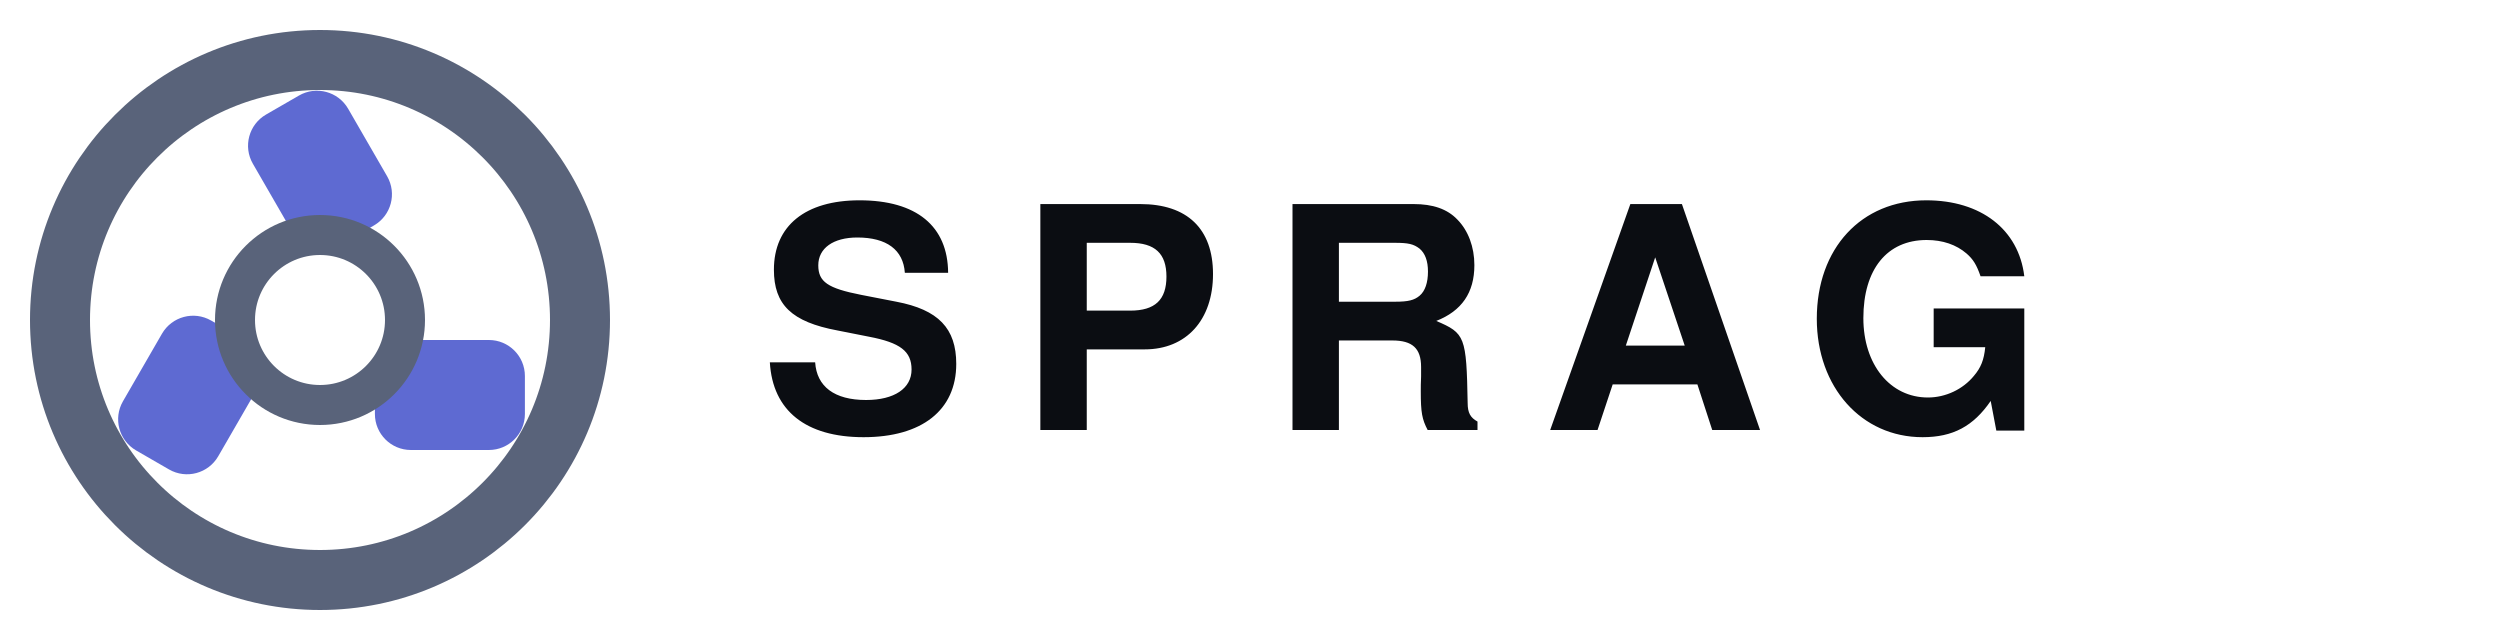
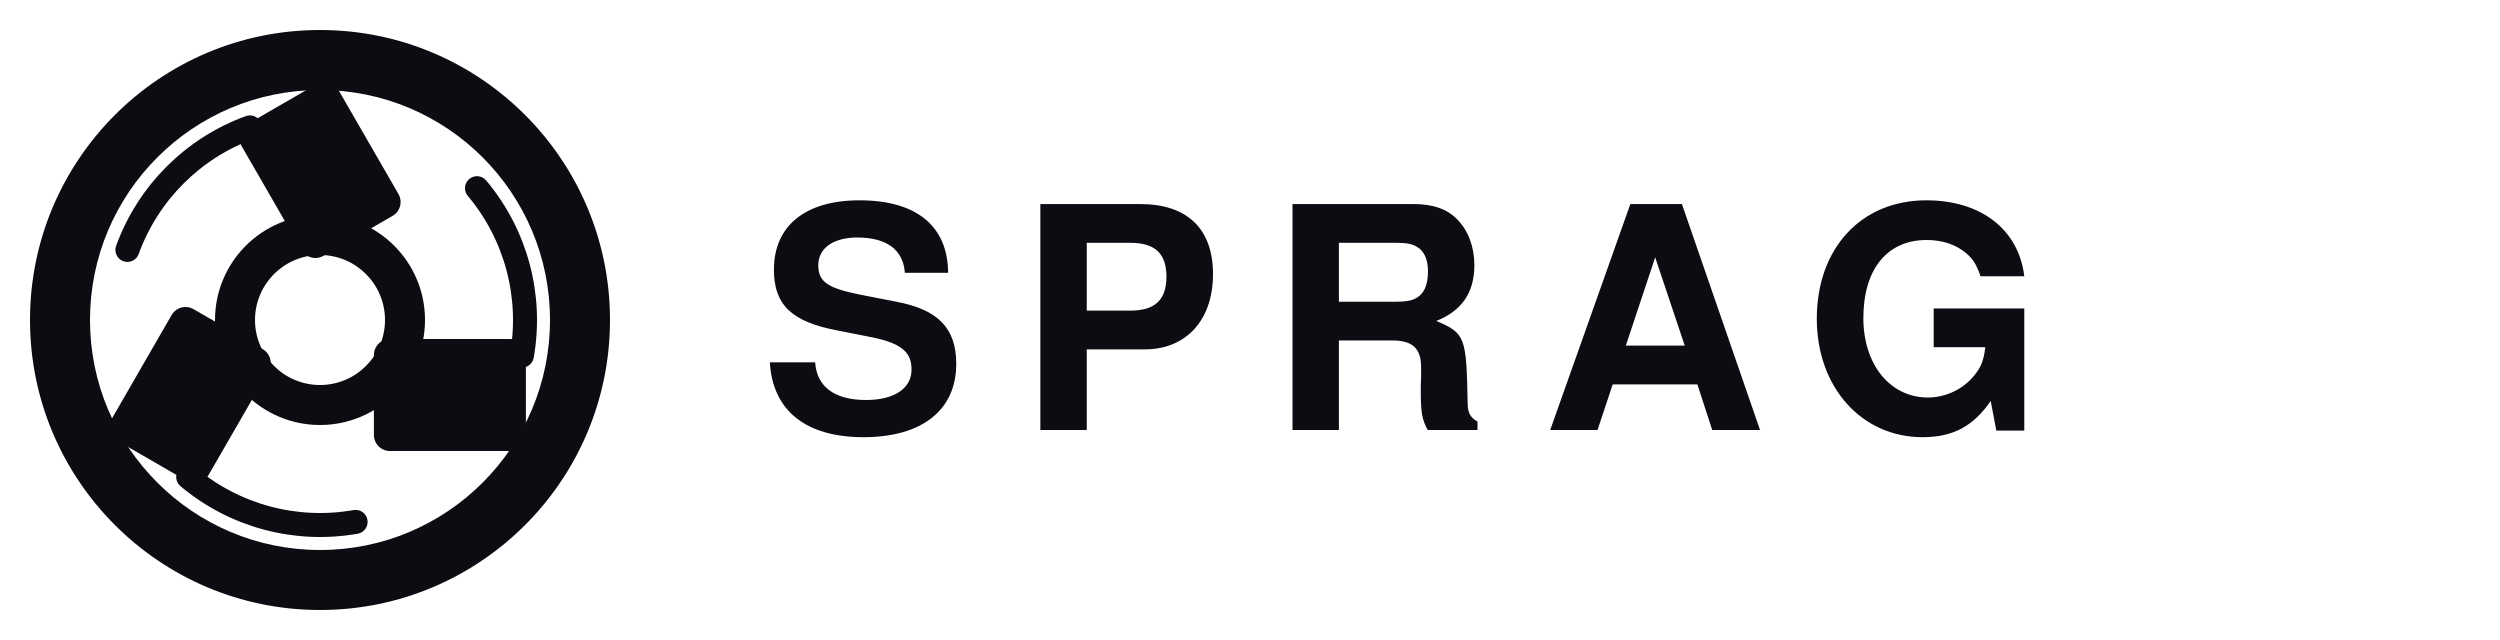
<svg xmlns="http://www.w3.org/2000/svg" viewBox="0 0 250 64" width="250" height="64" role="img" aria-label="Sprag">
-   <defs>
-     <g id="sprag-cam">
-       <rect x="26.5" y="9.5" width="11" height="15" rx="3.6" transform="rotate(-30 32 17)" />
-     </g>
-   </defs>
-   <circle cx="32" cy="32" r="26" fill="none" stroke="#59637A" stroke-width="6" />
-   <g fill="#5e6ad2">
-     <use href="#sprag-cam" />
-     <use href="#sprag-cam" transform="rotate(120 32 32)" />
-     <use href="#sprag-cam" transform="rotate(240 32 32)" />
-   </g>
-   <circle cx="32" cy="32" r="8.5" fill="none" stroke="#59637A" stroke-width="4" />
+   <path fill="#0b0d12" fill-rule="evenodd" d="M3 32a29 29 0 1 0 58 0a29 29 0 1 0 -58 0ZM9 32a23 23 0 1 0 46 0a23 23 0 1 0 -46 0ZM21.5 32a10.5 10.5 0 1 0 21 0a10.5 10.5 0 1 0 -21 0ZM25.5 32a6.5 6.5 0 1 0 13 0a6.5 6.5 0 1 0 -13 0Z" />
+   <path fill="#0b0d12" stroke="#0b0d12" stroke-width="3.2" stroke-linejoin="round" d="M25.54 13.8L32.46 9.8L38.46 20.2L31.54 24.2ZM50.99 35.5L50.99 43.5L38.99 43.5L38.99 35.5ZM19.47 46.7L12.55 42.7L18.55 32.3L25.47 36.3Z" />
+   <path fill="none" stroke="#0b0d12" stroke-width="2.4" stroke-linecap="round" d="M12.74 24.99A20.5 20.5 0 0 1 24.99 12.74M47.7 18.82A20.5 20.5 0 0 1 52.19 35.56M35.56 52.19A20.5 20.5 0 0 1 18.82 47.7" />
  <text x="76" y="43" font-family="Archivo, Helvetica, Arial, sans-serif" font-size="31" font-weight="800" letter-spacing="5" fill="#0b0d12">SPRAG</text>
</svg>
